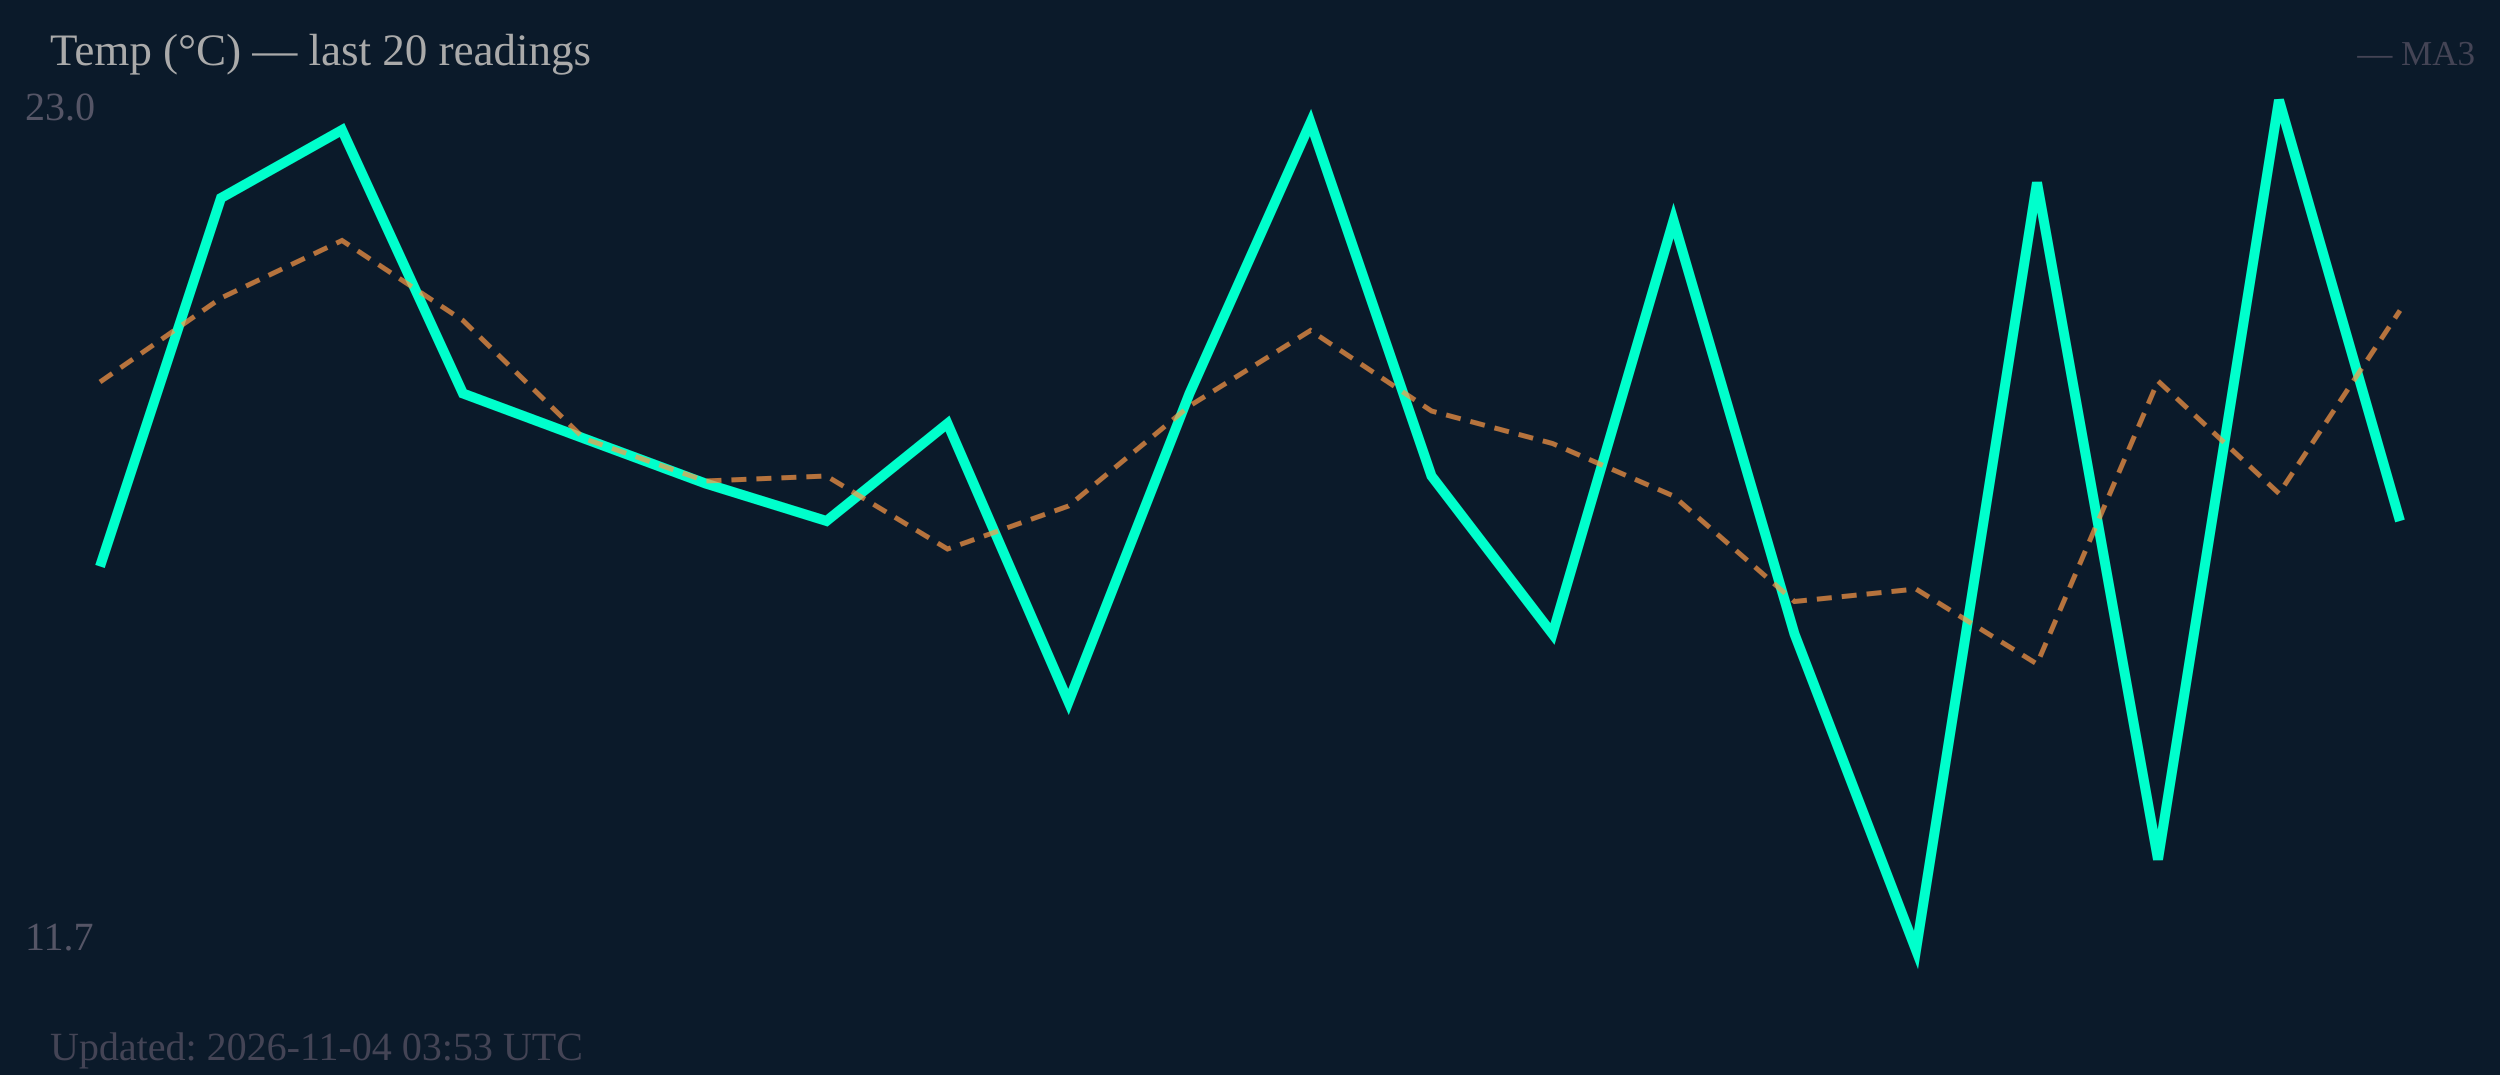
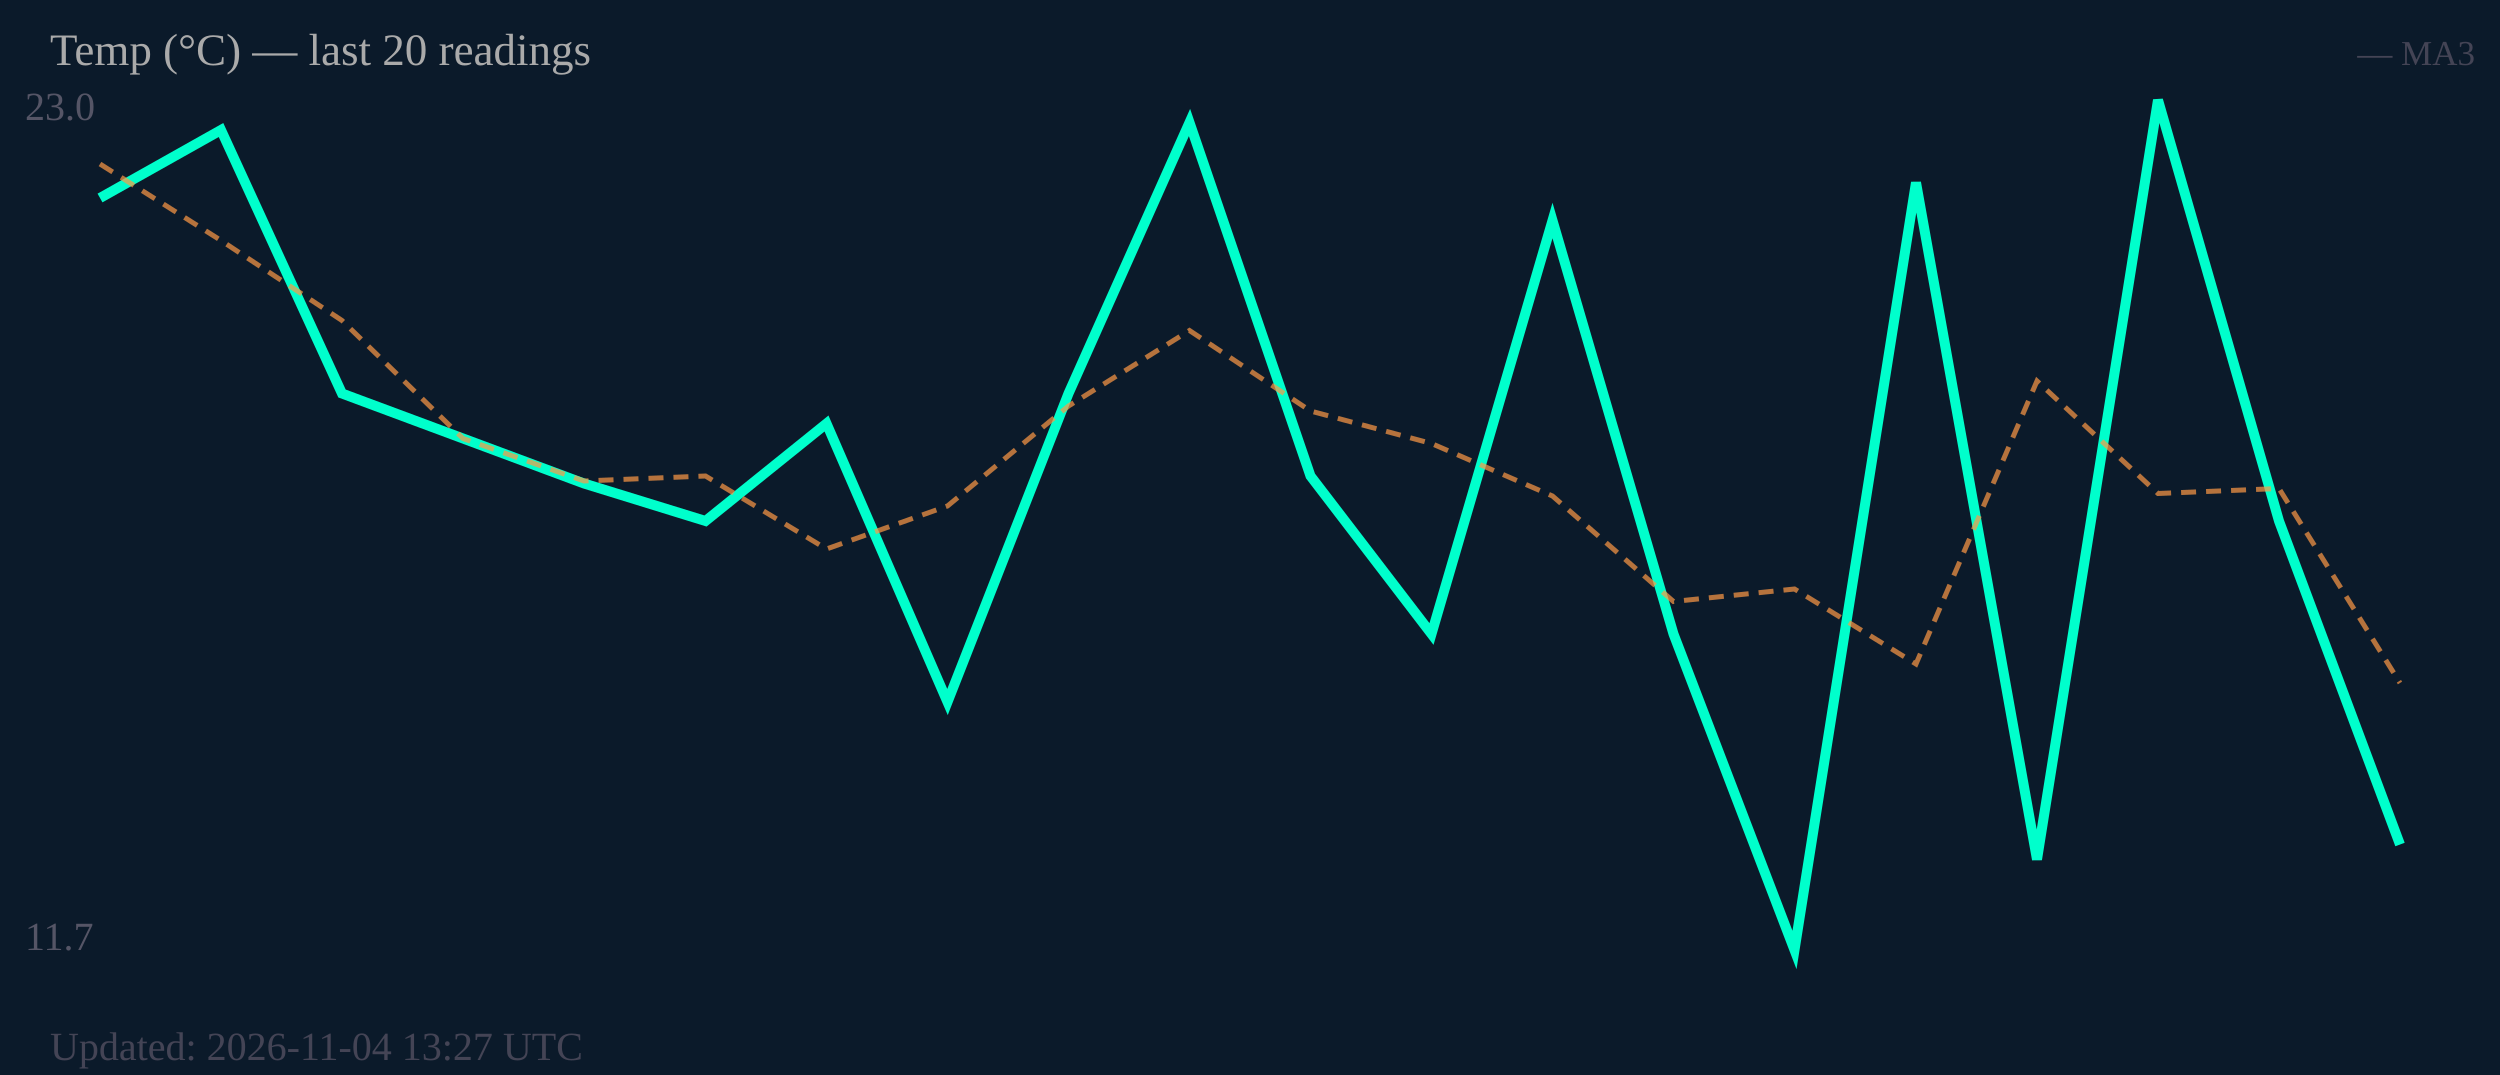
<svg xmlns="http://www.w3.org/2000/svg" width="500" height="215" viewBox="0 0 500 215">
  <rect width="500" height="215" fill="#0b1a2a" />
  <text x="5" y="24" font-size="8" fill="#556">23.0</text>
  <text x="5" y="190" font-size="8" fill="#556">11.7</text>
-   <polyline fill="none" stroke="#00ffcc" stroke-width="2" points="20.0,113.3 44.2,39.6 68.4,26.0 92.6,78.7 116.8,87.7 141.1,96.7 165.3,104.2 189.5,84.7 213.7,140.4 237.9,78.7 262.1,24.5 286.3,95.2 310.5,126.8 334.7,44.1 358.9,126.8 383.2,190.0 407.4,36.5 431.6,171.9 455.8,20.0 480.0,104.2" />
-   <polyline fill="none" stroke="#ff9944" stroke-width="1" stroke-dasharray="3,2" opacity="0.7" points="20.0,76.4 44.2,59.6 68.4,48.1 92.6,64.1 116.8,87.7 141.1,96.2 165.3,95.2 189.5,109.8 213.7,101.2 237.9,81.2 262.1,66.1 286.3,82.2 310.5,88.7 334.7,99.2 358.9,120.3 383.2,117.8 407.4,132.8 431.6,76.2 455.8,98.7 480.0,62.1" />
+   <polyline fill="none" stroke="#00ffcc" stroke-width="2" points="20.0,39.6 44.2,26.0 68.4,78.7 92.6,87.7 116.8,96.7 141.1,104.2 165.3,84.7 189.5,140.4 213.7,78.7 237.9,24.5 262.1,95.2 286.3,126.8 310.5,44.1 334.7,126.8 358.9,190.0 383.2,36.5 407.4,171.9 431.6,20.0 455.8,104.2 480.0,168.9" />
+   <polyline fill="none" stroke="#ff9944" stroke-width="1" stroke-dasharray="3,2" opacity="0.7" points="20.0,32.8 44.2,48.1 68.4,64.1 92.6,87.7 116.8,96.2 141.1,95.2 165.3,109.8 189.5,101.2 213.7,81.2 237.9,66.1 262.1,82.2 286.3,88.7 310.5,99.2 334.7,120.3 358.9,117.8 383.2,132.8 407.4,76.2 431.6,98.7 455.8,97.7 480.0,136.6" />
  <text x="10" y="13" font-size="9" fill="#aaa">Temp (°C) — last 20 readings</text>
  <text x="495" y="13" font-size="7" fill="#445" text-anchor="end">— MA3</text>
-   <text x="10" y="212" font-size="8" fill="#445">Updated: 2026-11-04 03:53 UTC</text>
+   <text x="10" y="212" font-size="8" fill="#445">Updated: 2026-11-04 13:27 UTC</text>
</svg>
